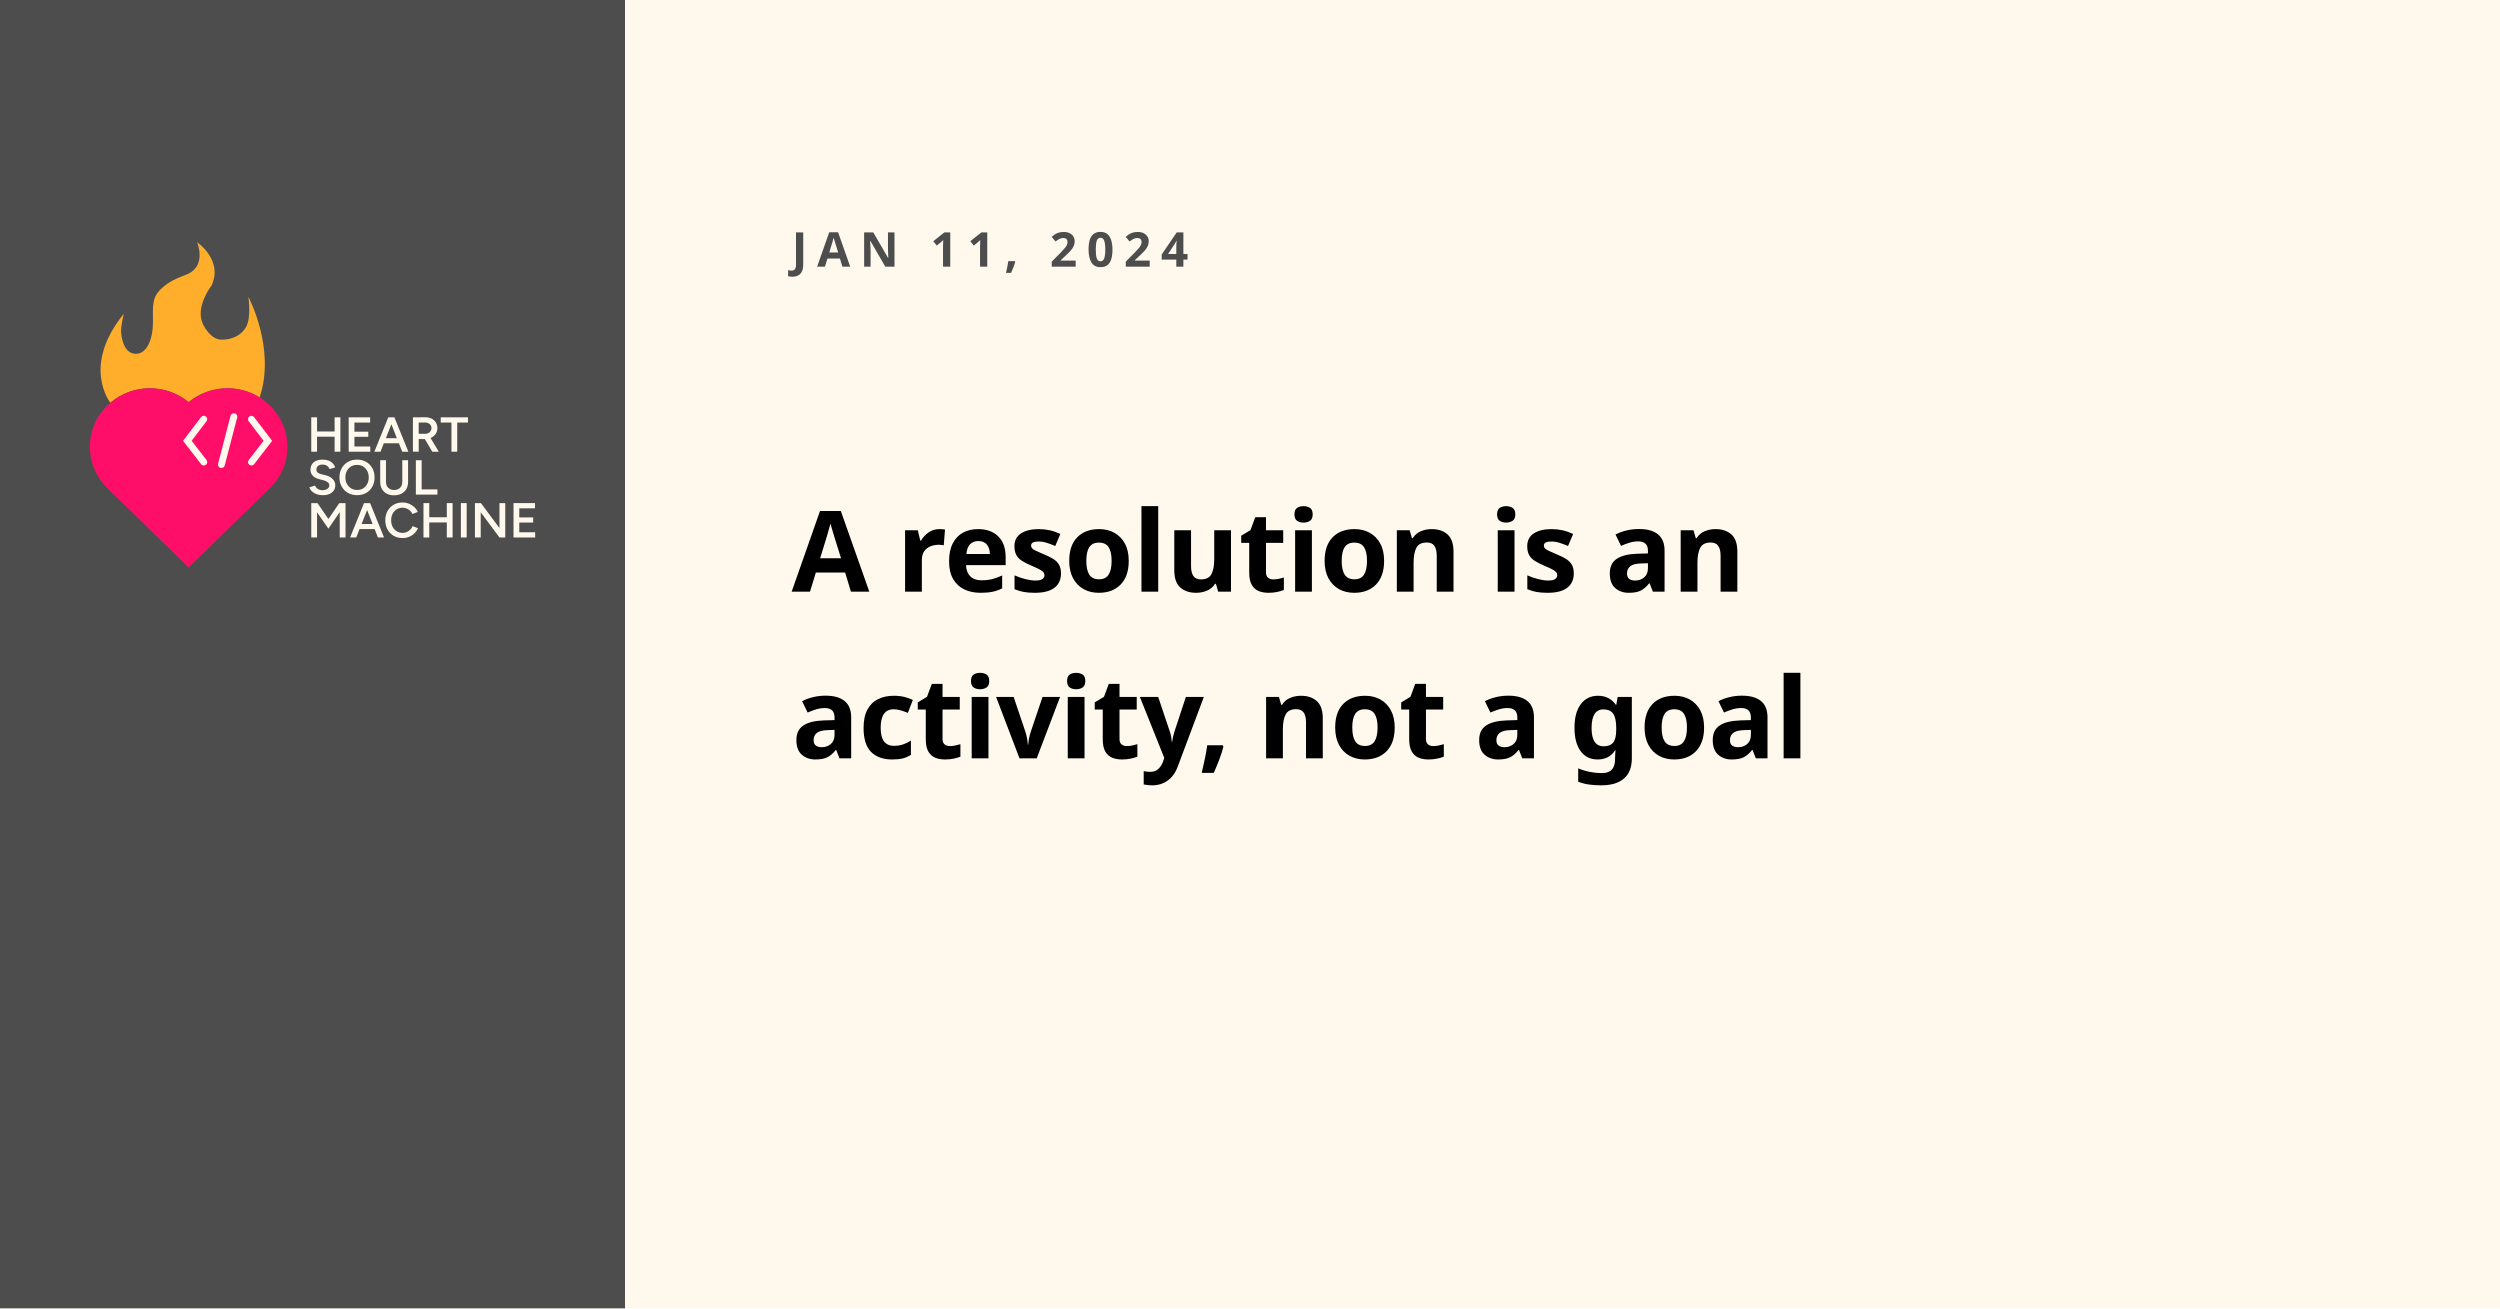
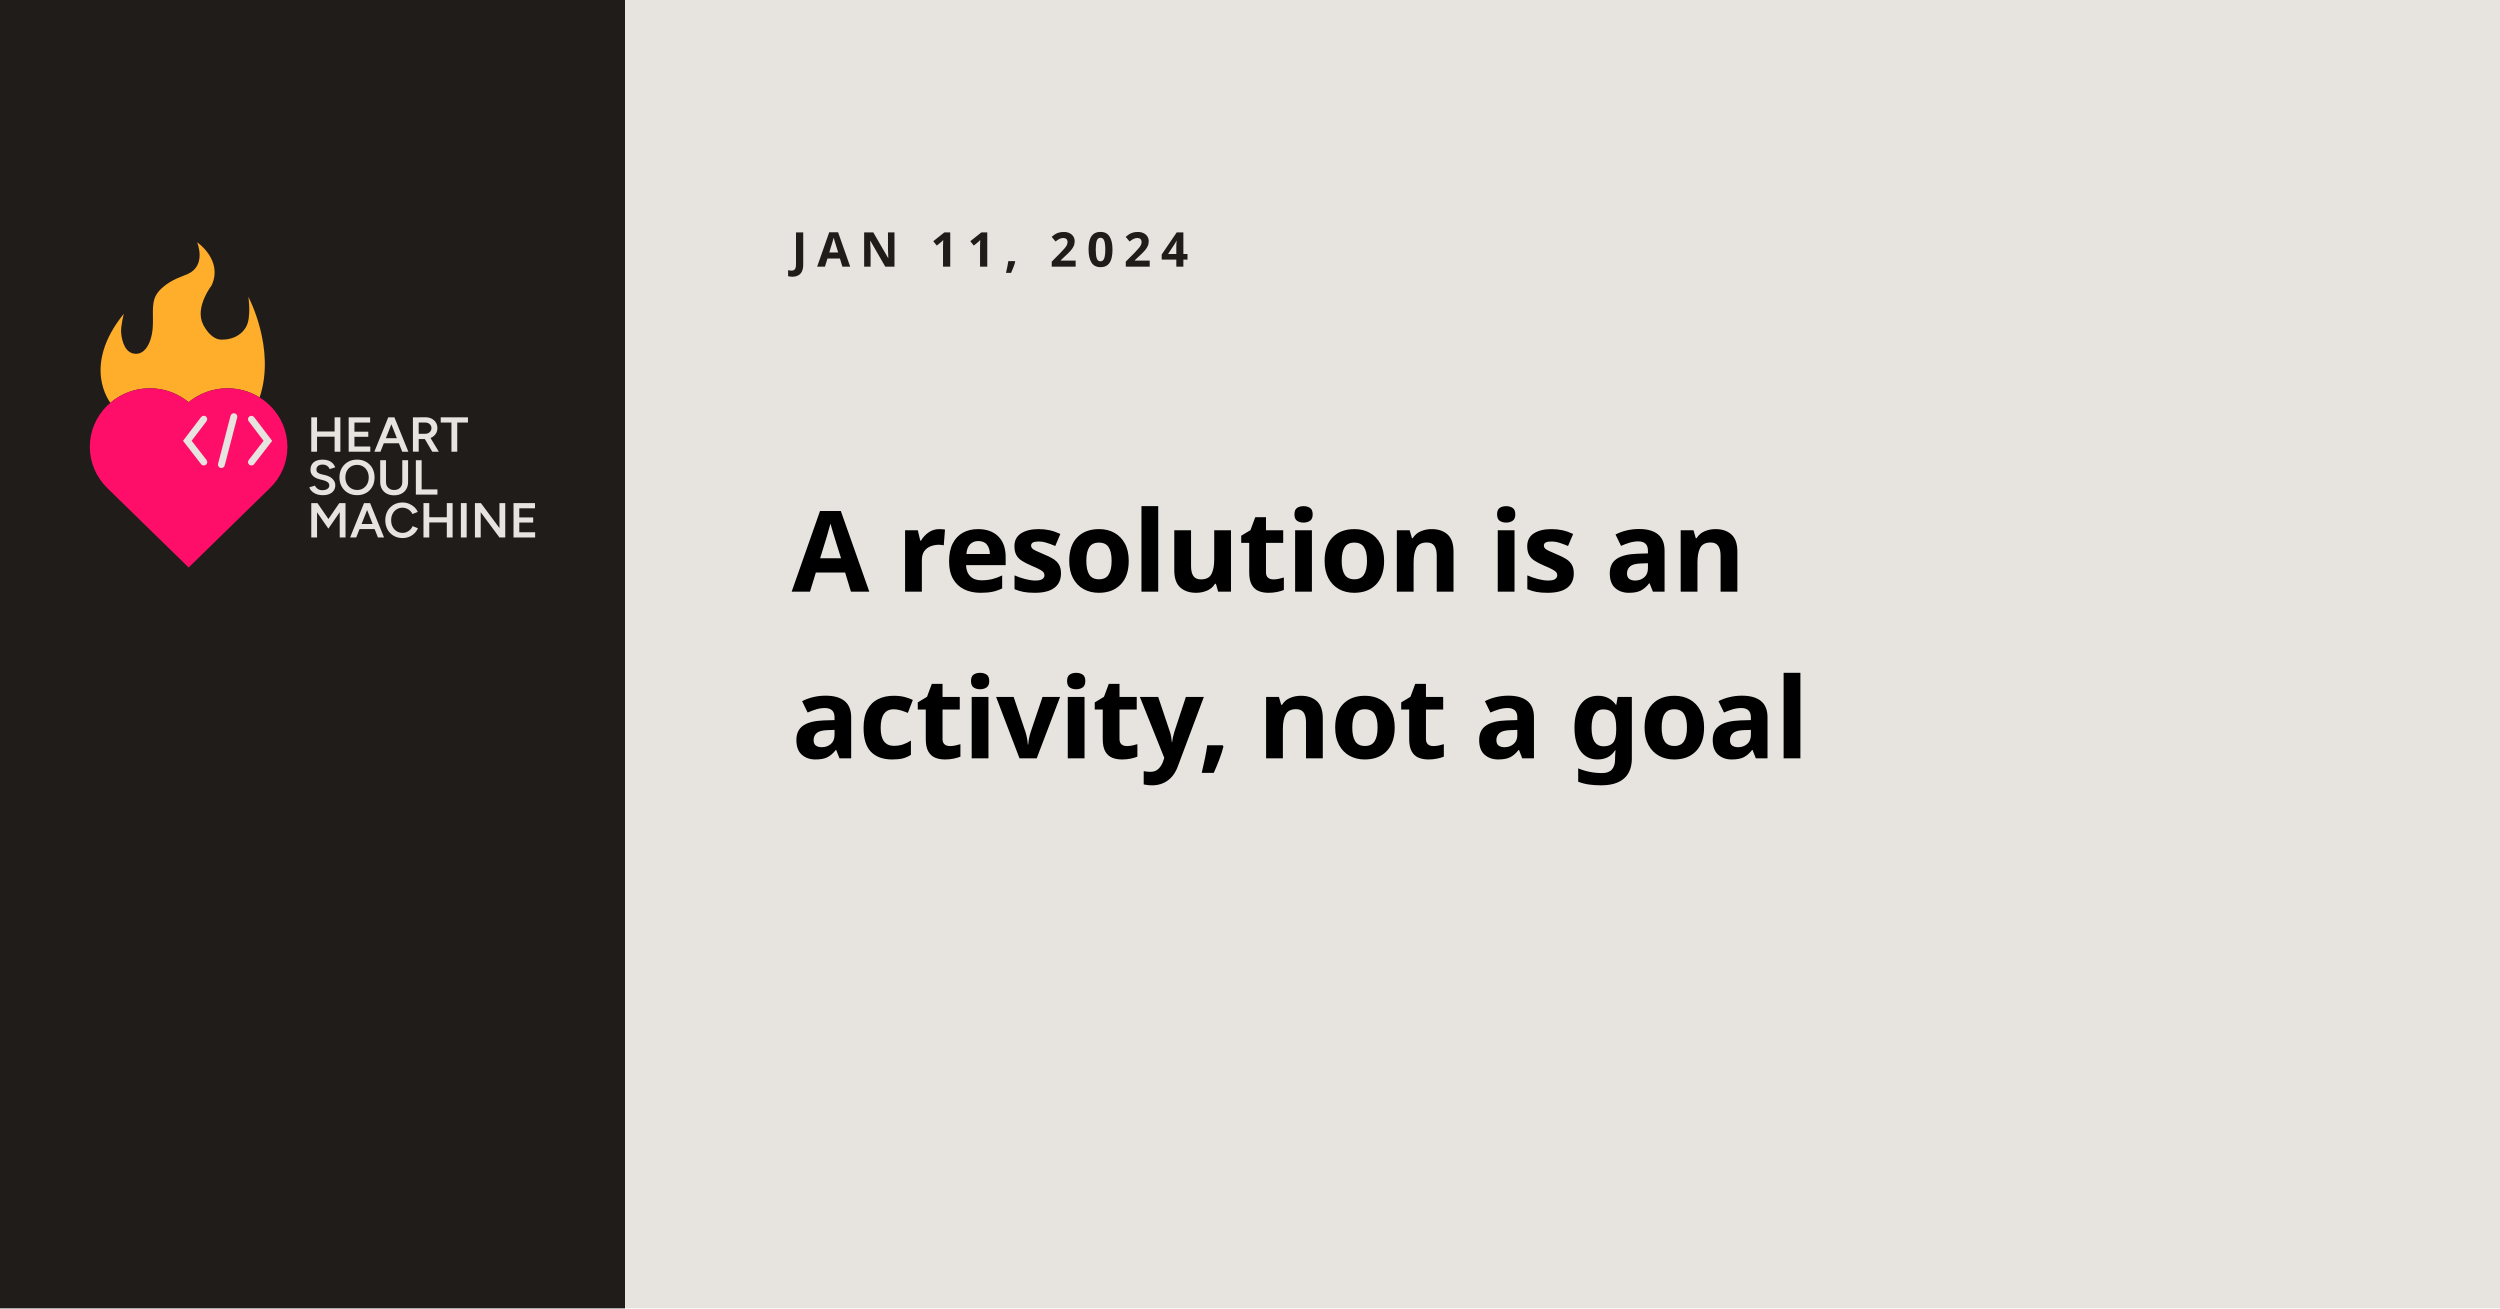
<svg xmlns="http://www.w3.org/2000/svg" id="Preview" data-name="Layer 1" viewBox="0 0 1200 628">
  <defs>
    <style>

      .date {
        font-family: Figtree;
        font-size: 23.02px;
        font-variation-settings: 'wght' 300;
        font-weight: 700;
        letter-spacing: .2em;
        text-transform: uppercase;
      }

      .date, .grey {
-         fill: #4d4d4d;
+           fill: #1f1c1a;
      }

      .description {
        font-family: Figtree-Bold, Figtree;
        font-variation-settings: 'wght' 700;
        font-weight: 700;
        letter-spacing: -.01em;
        font-size: 54px;
      }

      .grey, .cls-7, .paper, .cls-9 {
        stroke-width: 0px;
      }

      .cls-7 {
        fill: #ffae2c;
      }

      .paper {
-         fill: #fff9ed;
+         fill: #e7e4e0;
      }

      .cls-9 {
        fill: #ff0e69;
      }
    </style>
  </defs>
  <rect class="paper" width="1200" height="628" />
  <rect class="grey" width="300" height="628" />
  <text class="date" transform="translate(380 128)">
    <tspan x="0" y="0">JAN 11, 2024</tspan>
  </text>
  <text class="description" transform="translate(380 220)">
    <tspan x="0" y="64">A resolution is an</tspan>
    <tspan x="0" y="144">activity, not a goal</tspan>
  </text>
  <g>
    <g>
      <path class="cls-7" d="M53,193.33h0c.62-.54,1.27-1.04,1.93-1.51.03-.02.05-.04.08-.06.65-.46,1.31-.89,1.99-1.29.04-.02.07-.04.11-.07.68-.4,1.37-.77,2.07-1.11.03-.01.06-.03.09-.04.72-.34,1.44-.66,2.18-.94,0,0,0,0,0,0,7.56-2.88,16.12-2.53,23.47,1.11,0,0,.01,0,.02.01.73.36,1.44.75,2.14,1.18.01,0,.02.01.03.02.7.43,1.39.89,2.06,1.38h0s1.38,1.02,1.38,1.02c1.04-.86,2.14-1.61,3.26-2.3.05-.03.11-.07.16-.1,3.08-1.87,6.42-3.13,9.86-3.76.06-.01.13-.02.19-.04.66-.12,1.32-.21,1.98-.28.05,0,.1,0,.15-.01,2.77-.28,5.56-.18,8.3.32.04,0,.09.01.13.02.65.12,1.3.27,1.95.43.07.02.14.04.21.06,2.72.72,5.35,1.84,7.79,3.35h.1c7.88-23.41-5.41-48.23-5.41-48.23,0,0,1.47,9.77-1.03,14.29-2.49,4.52-7.2,6.34-11.98,6.25-4.78-.09-7.94-5.7-8.74-7.32-4.09-8.22,4.07-18.65,4.13-18.77,5.56-12.17-6.99-20.66-6.99-20.66,0,0,4.68,10.97-4.39,15.21-2.72,1.27-7.33,2.32-12.07,6.4-5.51,4.74-4.73,8.88-4.73,16.9,0,8.02-2.97,15.04-8.12,15.04-5.16,0-6.78-5.9-7.15-10.04-.29-3.26,1.31-9.21,1.31-9.21-20.49,25.26-6.58,42.51-6.48,42.75h.01Z" />
      <path class="cls-9" d="M129.49,194.58c-10.63-10.36-27.56-10.96-38.95-1.53-11.39-9.43-28.31-8.83-38.95,1.53-5.46,5.33-8.47,12.39-8.47,19.89s3.01,14.57,8.47,19.89c3.04,2.99,37.83,36.94,38.18,37.28l.78.76.77-.76c2.41-2.38,22.96-22.44,32.84-32.08,3.16-3.09,5.25-5.12,5.32-5.19,5.45-5.26,8.46-12.28,8.48-19.78.02-7.56-2.99-14.66-8.47-20.01Z" />
      <path class="paper" d="M99.14,220.81c.55.71.41,1.73-.31,2.27-.3.22-.65.33-1,.33-.5,0-.99-.22-1.31-.64l-8.66-11.18,8.65-11.37c.55-.72,1.58-.86,2.3-.33.73.54.88,1.55.33,2.27l-7.16,9.41,7.15,9.23Z" />
      <path class="paper" d="M113.85,200.38l-5.99,23.04c-.19.73-.86,1.22-1.59,1.22-.13,0-.27-.02-.41-.05-.88-.22-1.41-1.11-1.19-1.97l5.99-23.04c.22-.87,1.12-1.39,2-1.17.88.22,1.41,1.11,1.19,1.97Z" />
      <path class="paper" d="M121.99,222.78c-.32.42-.81.64-1.31.64-.35,0-.7-.11-1-.33-.72-.54-.86-1.56-.31-2.27l7.15-9.23-7.16-9.41c-.55-.72-.4-1.73.33-2.27.73-.54,1.76-.39,2.3.33l8.65,11.37-8.66,11.18Z" />
    </g>
    <g>
      <polygon class="paper" points="152.18 209.61 160.61 209.61 160.61 216.82 163.38 216.82 163.38 200.32 160.61 200.32 160.61 207.11 152.18 207.11 152.18 200.32 149.41 200.32 149.41 216.82 152.18 216.82 152.18 209.61" />
      <polygon class="paper" points="170.13 216.82 177.74 216.82 177.74 214.32 170.13 214.32 170.13 209.66 176.78 209.66 176.78 207.21 170.13 207.21 170.13 202.82 177.67 202.82 177.67 200.32 170.13 200.32 169.56 200.32 167.36 200.32 167.36 216.82 169.56 216.82 170.13 216.82" />
      <path class="paper" d="M184.25,212.77h7.22l1.6,4.05h2.94l-6.7-16.5h-2.94l-6.68,16.5h2.94l1.6-4.05ZM187.86,203.65l2.65,6.69h-5.3l2.65-6.69Z" />
      <path class="paper" d="M200.98,210.74h2.94l3.57,6.08h3.13l-3.97-6.6c.13-.05.26-.1.38-.16.91-.45,1.62-1.06,2.14-1.85.52-.78.78-1.69.78-2.71s-.25-1.93-.74-2.71c-.49-.79-1.18-1.4-2.06-1.85-.88-.45-1.89-.66-3.04-.65l-3.4.02h-2.51v16.5h2.78v-6.08ZM206.24,203.57c.57.5.86,1.15.86,1.93,0,.52-.13.98-.4,1.39-.26.41-.61.73-1.03.97-.42.24-.91.35-1.45.35h-3.25v-5.4h3.04c.91,0,1.65.25,2.23.75Z" />
      <polygon class="paper" points="211.55 202.82 216.7 202.82 216.7 216.82 219.47 216.82 219.47 202.82 224.62 202.82 224.62 200.32 211.55 200.32 211.55 202.82" />
      <path class="paper" d="M150.59,236.53c.55.36,1.19.64,1.91.85.73.2,1.53.31,2.41.31,1.29,0,2.39-.2,3.29-.61.9-.41,1.58-.97,2.05-1.7s.69-1.56.69-2.5c0-1.07-.42-2.04-1.24-2.92-.83-.88-1.99-1.5-3.49-1.86l-2.06-.49c-.7-.17-1.26-.43-1.66-.77-.41-.34-.61-.81-.61-1.43,0-.75.26-1.34.78-1.77.52-.42,1.23-.64,2.14-.64s1.61.2,2.2.61c.59.41,1,.93,1.24,1.56l2.68-.85c-.26-.71-.65-1.34-1.17-1.9-.53-.56-1.19-1-2-1.32-.81-.32-1.74-.48-2.81-.48-1.9,0-3.36.43-4.38,1.28-1.02.86-1.53,2.05-1.53,3.6,0,.82.18,1.52.54,2.12.36.6.85,1.09,1.48,1.48.63.39,1.34.69,2.12.9l2.06.52c.86.22,1.55.53,2.06.93.51.4.77.92.77,1.54,0,.69-.3,1.25-.91,1.67-.61.42-1.43.64-2.47.64-.89-.02-1.64-.24-2.25-.68-.61-.44-1.01-.95-1.22-1.53l-2.73.83c.14.49.4.95.75,1.4s.81.85,1.36,1.21Z" />
      <path class="paper" d="M175.79,236.6c1.25-.72,2.23-1.73,2.94-3.02.71-1.29,1.06-2.77,1.06-4.43s-.36-3.14-1.06-4.42c-.71-1.28-1.7-2.29-2.97-3.02-1.27-.73-2.72-1.1-4.37-1.1s-3.12.37-4.38,1.1c-1.26.73-2.25,1.74-2.98,3.02-.73,1.28-1.09,2.76-1.09,4.44s.36,3.12,1.09,4.41c.73,1.29,1.73,2.29,3,3.02s2.74,1.08,4.4,1.08,3.09-.36,4.34-1.08ZM166.51,232.28c-.49-.9-.73-1.95-.73-3.12s.24-2.2.72-3.11c.48-.91,1.14-1.62,1.99-2.13.84-.51,1.81-.77,2.9-.77s2.07.26,2.91.78c.84.52,1.5,1.23,1.97,2.13.48.9.72,1.94.72,3.12s-.24,2.2-.71,3.1c-.47.9-1.12,1.61-1.95,2.13-.83.52-1.79.78-2.87.78s-2.08-.26-2.93-.78c-.85-.52-1.52-1.23-2.01-2.13Z" />
      <path class="paper" d="M182.5,220.91v10.47c0,1.27.28,2.39.83,3.35.55.96,1.32,1.7,2.32,2.23s2.16.79,3.48.79,2.56-.26,3.58-.79c1.01-.53,1.79-1.27,2.34-2.23.55-.96.83-2.07.83-3.35v-10.47h-2.78v10.47c0,.77-.16,1.44-.48,2.01-.32.57-.78,1.02-1.38,1.34-.6.32-1.29.48-2.07.48s-1.44-.16-2.03-.48c-.59-.32-1.05-.77-1.38-1.34-.33-.57-.49-1.24-.49-2.01v-10.47h-2.78Z" />
      <polygon class="paper" points="209.97 234.91 202.39 234.91 202.39 220.91 199.61 220.91 199.61 237.41 201.55 237.41 202.39 237.41 209.97 237.41 209.97 234.91" />
      <polygon class="paper" points="163.07 241.53 162.86 241.49 157.64 249.13 152.38 241.49 152.18 241.52 152.18 241.49 149.41 241.49 149.41 257.99 152.18 257.99 152.18 245.9 157.62 253.75 163.07 245.83 163.07 257.99 165.85 257.99 165.85 241.49 163.07 241.49 163.07 241.53" />
      <path class="paper" d="M177.53,241.49h-2.8l-6.68,16.5h2.94l1.6-4.05h7.22l1.6,4.05h2.94l-6.7-16.5h-.14ZM173.56,251.51l2.65-6.69,2.65,6.69h-5.3Z" />
      <path class="paper" d="M196.9,254.24c-.49.49-1.04.87-1.65,1.14-.61.28-1.27.41-1.97.41-1.07,0-2.02-.26-2.86-.78-.84-.52-1.49-1.23-1.96-2.15-.47-.91-.71-1.96-.71-3.14s.23-2.22.71-3.12c.47-.9,1.12-1.61,1.94-2.13.82-.52,1.76-.78,2.81-.78.69,0,1.34.13,1.96.38.62.25,1.18.61,1.66,1.07.49.46.87.99,1.16,1.59l2.54-1.01c-.4-.9-.97-1.68-1.71-2.36-.74-.68-1.59-1.21-2.55-1.59-.96-.38-1.98-.58-3.06-.58-1.61,0-3.04.37-4.28,1.1-1.24.73-2.22,1.74-2.93,3.02-.71,1.28-1.06,2.75-1.06,4.42s.36,3.14,1.06,4.42c.71,1.28,1.69,2.29,2.94,3.02,1.25.73,2.68,1.1,4.3,1.1,1.1,0,2.14-.2,3.11-.59s1.83-.95,2.56-1.66c.73-.71,1.3-1.54,1.7-2.46l-2.54-1.01c-.29.64-.67,1.21-1.16,1.7Z" />
      <polygon class="paper" points="214.47 248.28 206.05 248.28 206.05 241.49 203.27 241.49 203.27 257.99 206.05 257.99 206.05 250.78 214.47 250.78 214.47 257.99 217.25 257.99 217.25 241.49 214.47 241.49 214.47 248.28" />
      <rect class="paper" x="221.22" y="241.49" width="2.78" height="16.5" />
      <polygon class="paper" points="239.74 253.47 230.84 241.49 227.97 241.49 227.97 257.99 230.74 257.99 230.74 245.87 239.74 257.99 242.52 257.99 242.52 241.49 239.74 241.49 239.74 253.47" />
      <polygon class="paper" points="249.26 255.49 249.26 250.82 255.92 250.82 255.92 248.37 249.26 248.37 249.26 243.99 256.8 243.99 256.8 241.49 249.26 241.49 248.69 241.49 246.49 241.49 246.49 257.99 248.69 257.99 249.26 257.99 256.87 257.99 256.87 255.49 249.26 255.49" />
    </g>
  </g>
</svg>
